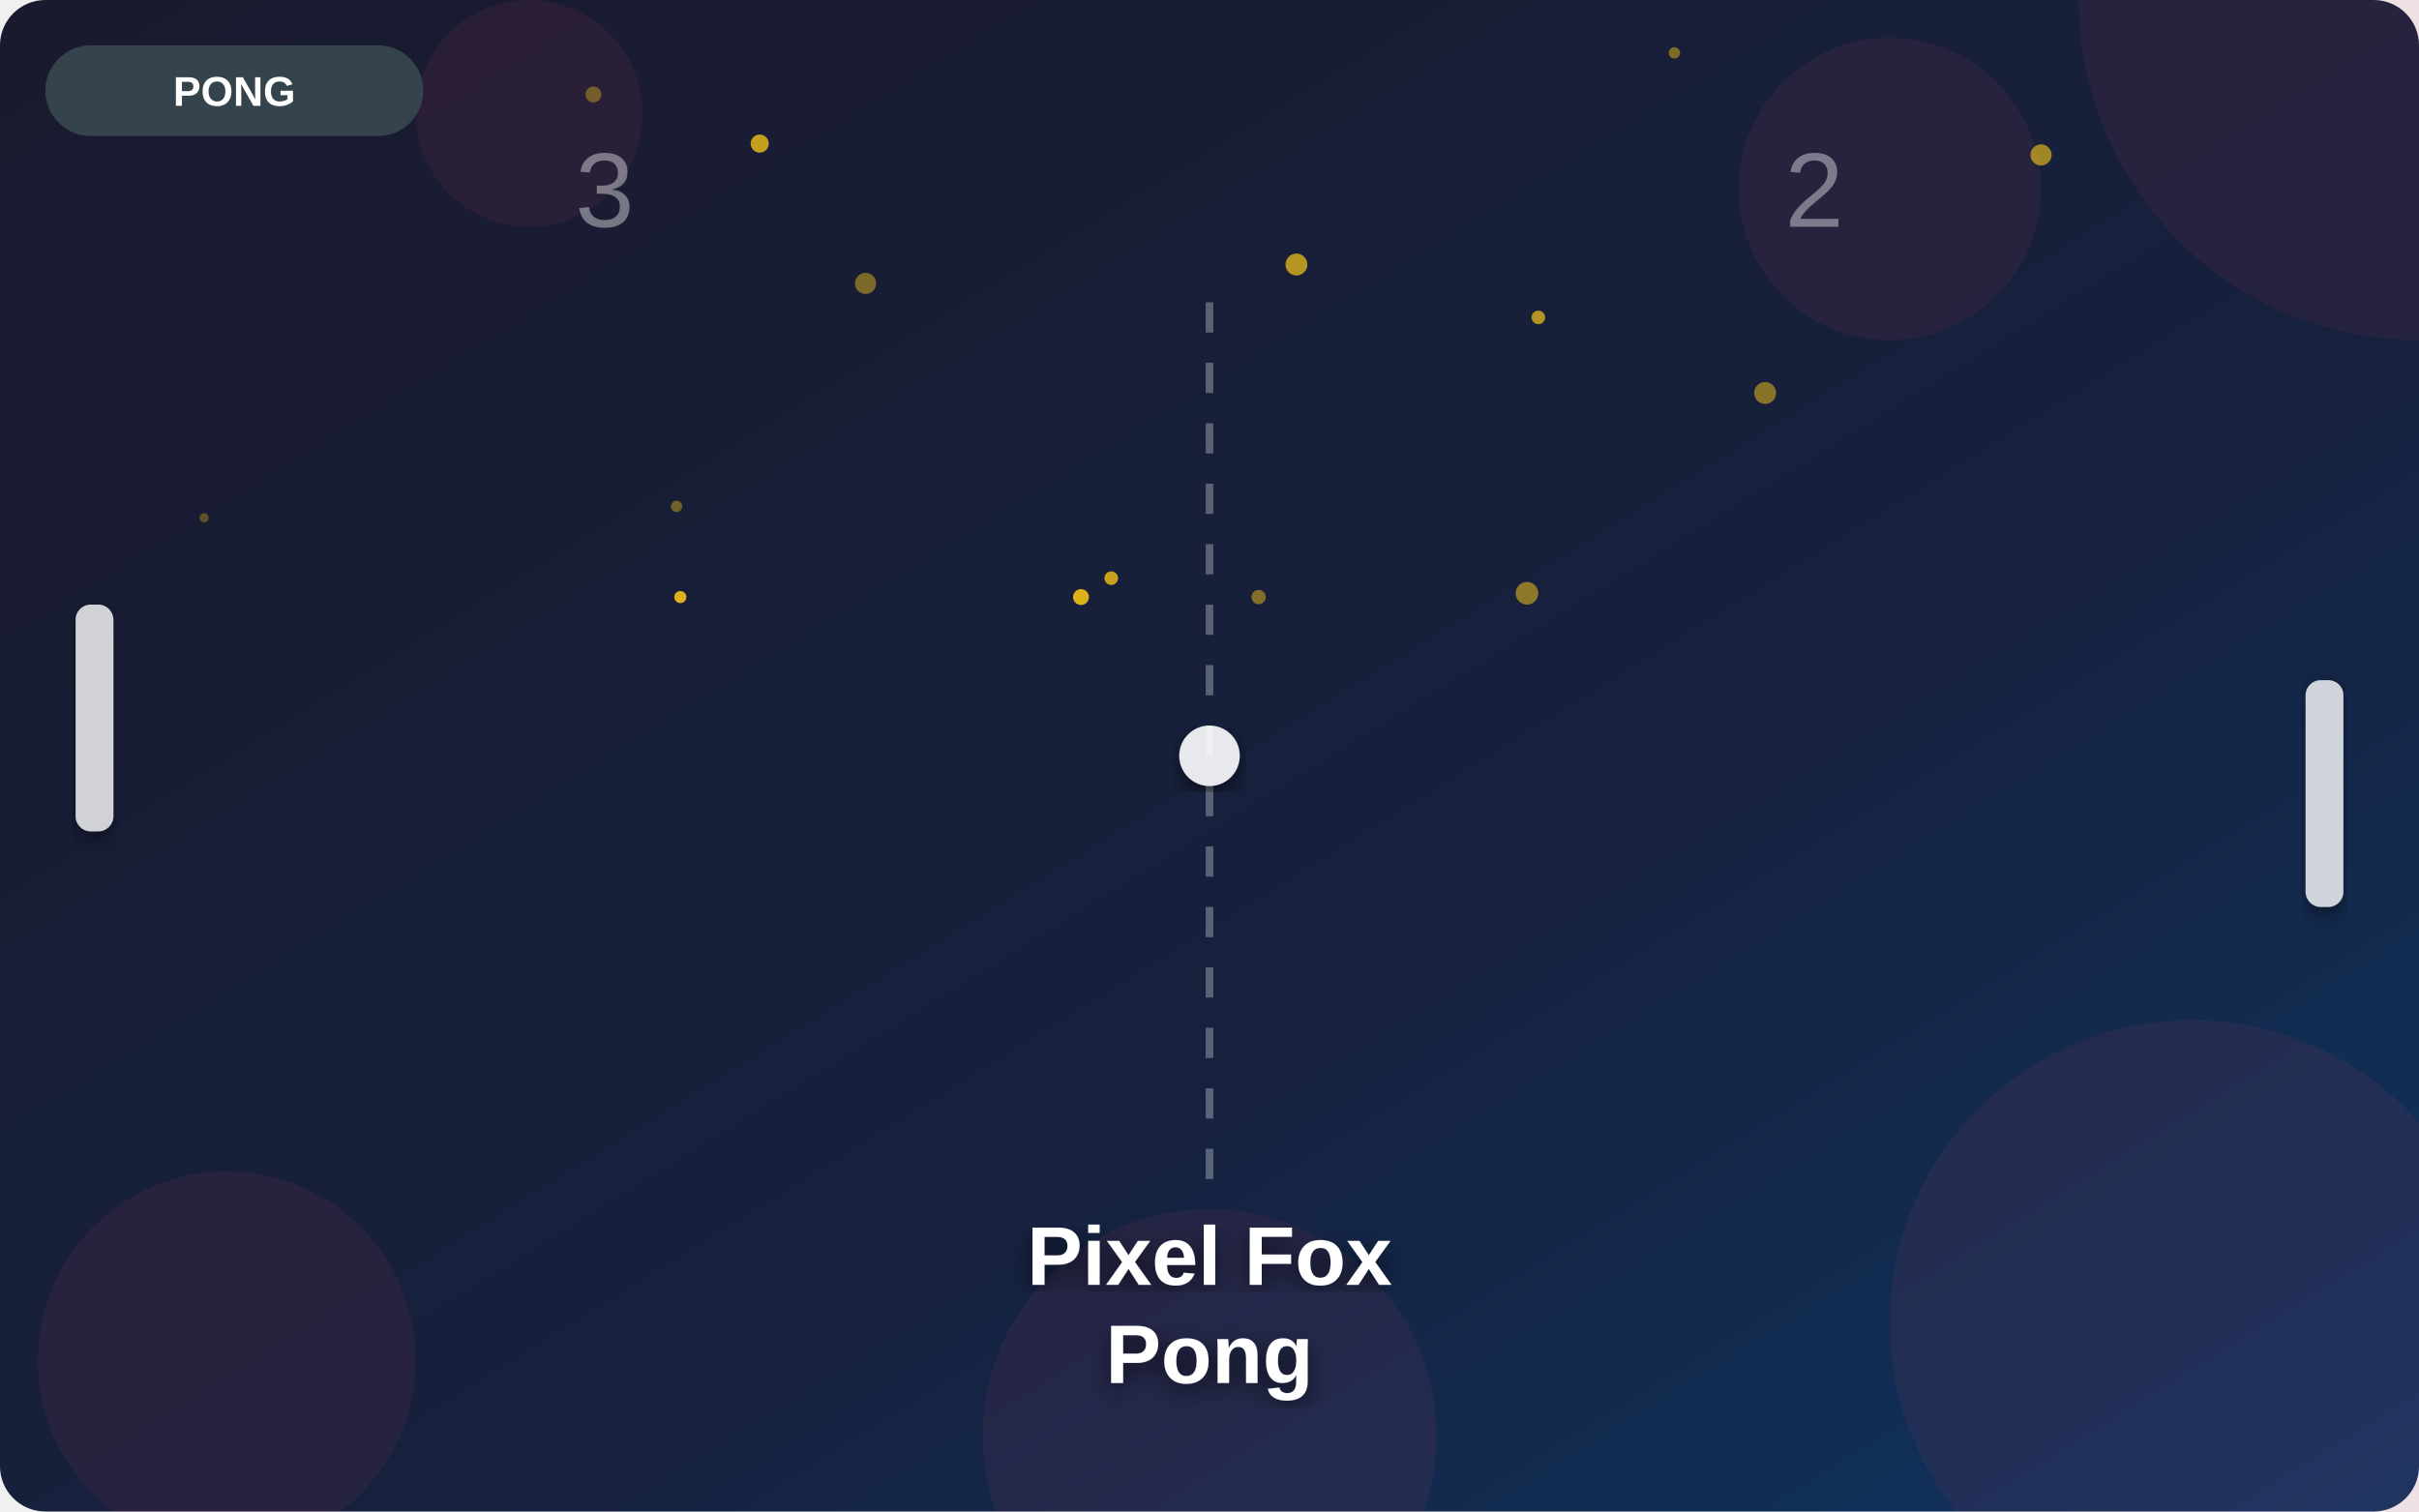
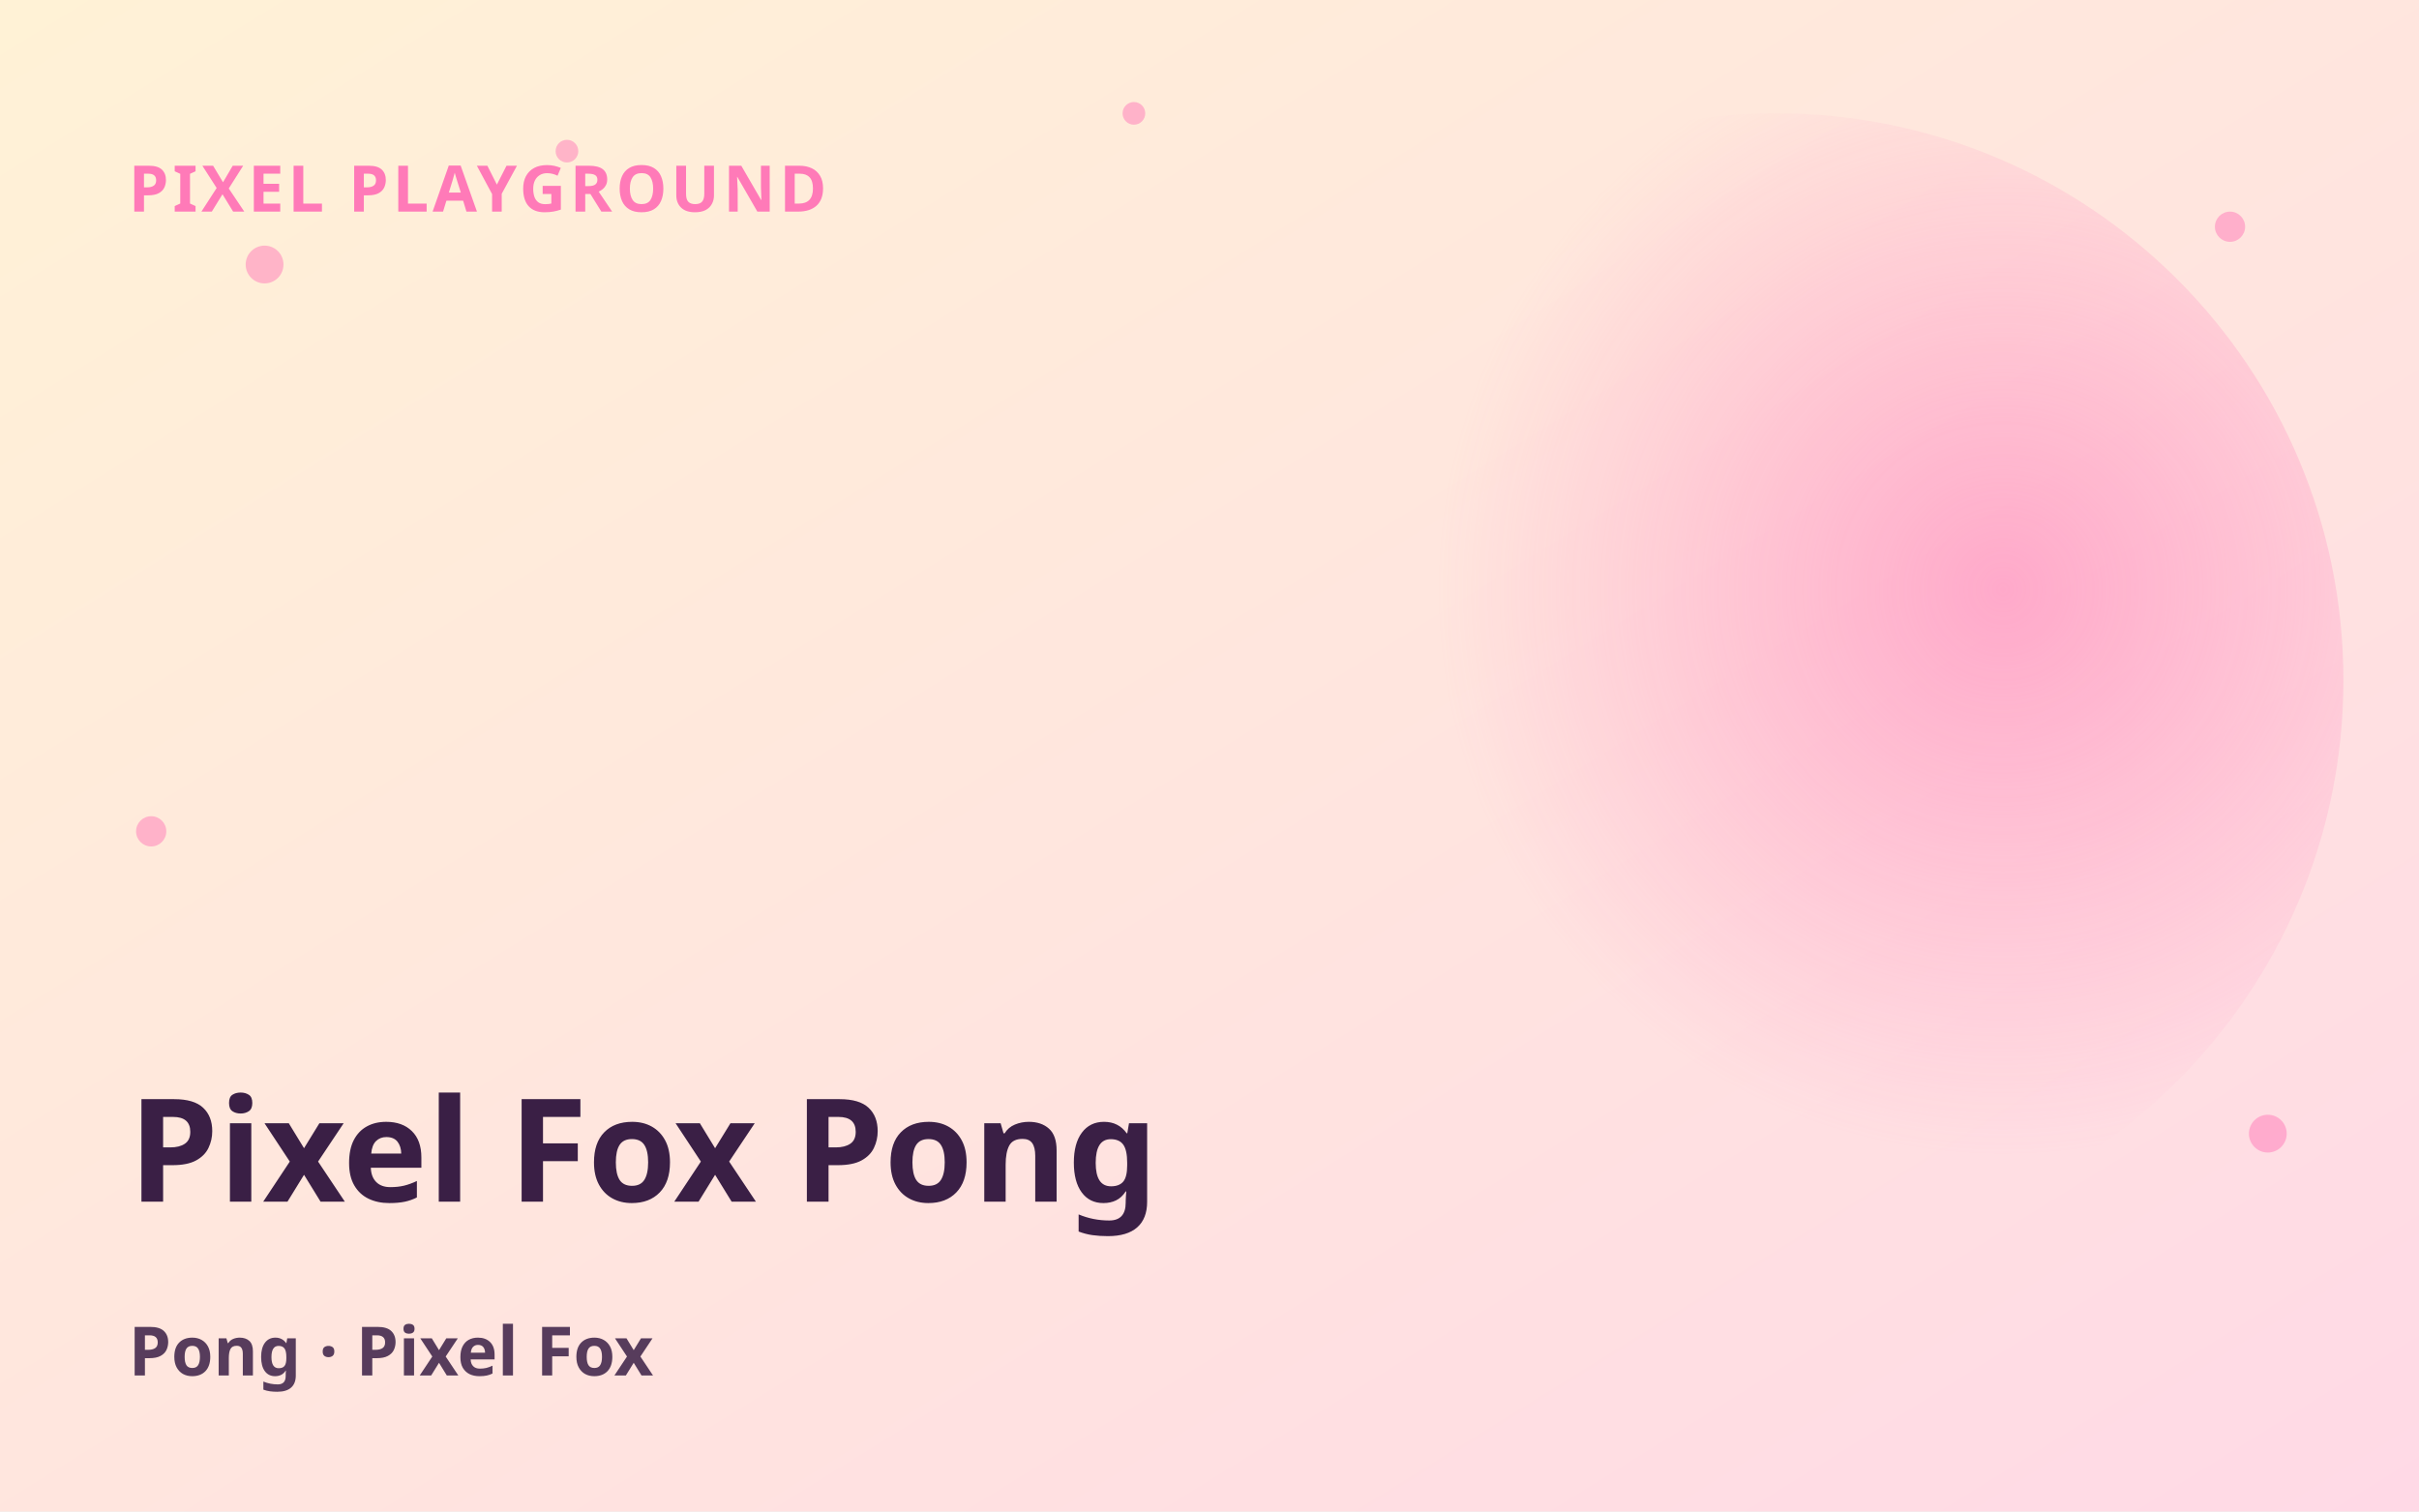
- <svg xmlns="http://www.w3.org/2000/svg" width="640" height="400" viewBox="0 0 640 400">
+ <svg xmlns="http://www.w3.org/2000/svg" viewBox="0 0 640 400" width="640" height="400" role="img" aria-label="Pixel Fox Pong">
  <defs>
-     <linearGradient id="bgpixelfoxpong" x1="0" y1="0" x2="1" y2="1">
-       <stop offset="0" stop-color="#1a1a2e" />
-       <stop offset=".6" stop-color="#16213e" />
-       <stop offset="1" stop-color="#0f3460" />
+     <linearGradient id="bg" x1="0" y1="0" x2="1" y2="1">
+       <stop offset="0" stop-color="#fff2d6" />
+       <stop offset="1" stop-color="#ffd9e6" />
    </linearGradient>
-     <filter id="ds">
-       <feDropShadow dx="0" dy="2" stdDeviation="3" flood-opacity=".6" />
-     </filter>
+     <radialGradient id="halo" cx="0.7" cy="0.42" r="0.5">
+       <stop offset="0" stop-color="#ff7ab8" stop-opacity="0.55" />
+       <stop offset="1" stop-color="#ff7ab8" stop-opacity="0" />
+     </radialGradient>
  </defs>
-   <rect width="640" height="400" fill="url(#bgpixelfoxpong)" rx="12" />
-   <circle cx="580" cy="350" r="80" fill="#e94560" opacity="0.08" />
-   <circle cx="60" cy="360" r="50" fill="#e94560" opacity="0.08" />
-   <circle cx="320" cy="380" r="60" fill="#e94560" opacity="0.08" />
-   <circle cx="500" cy="50" r="40" fill="#e94560" opacity="0.08" />
-   <circle cx="140" cy="30" r="30" fill="#e94560" opacity="0.08" />
-   <circle cx="640" cy="0" r="90" fill="#e94560" opacity="0.08" />
-   <circle cx="294" cy="153" r="1.8" fill="#f5c518" opacity="0.79" />
-   <circle cx="443" cy="14" r="1.5" fill="#f5c518" opacity="0.46" />
-   <circle cx="333" cy="158" r="1.9" fill="#f5c518" opacity="0.48" />
-   <circle cx="54" cy="137" r="1.2" fill="#f5c518" opacity="0.31" />
-   <circle cx="201" cy="38" r="2.4" fill="#f5c518" opacity="0.78" />
-   <circle cx="229" cy="75" r="2.8" fill="#f5c518" opacity="0.46" />
-   <circle cx="179" cy="134" r="1.5" fill="#f5c518" opacity="0.40" />
-   <circle cx="180" cy="158" r="1.6" fill="#f5c518" opacity="0.89" />
-   <circle cx="404" cy="157" r="3.0" fill="#f5c518" opacity="0.53" />
-   <circle cx="286" cy="158" r="2.1" fill="#f5c518" opacity="0.89" />
-   <circle cx="157" cy="25" r="2.1" fill="#f5c518" opacity="0.38" />
-   <circle cx="467" cy="104" r="2.9" fill="#f5c518" opacity="0.51" />
-   <circle cx="407" cy="84" r="1.8" fill="#f5c518" opacity="0.70" />
-   <circle cx="343" cy="70" r="2.9" fill="#f5c518" opacity="0.71" />
-   <circle cx="540" cy="41" r="2.8" fill="#f5c518" opacity="0.62" />
-   <rect x="12" y="12" width="100" height="24" rx="12" fill="#37474f" opacity="0.9" />
-   <text x="62" y="28" fill="#fff" font-size="11" font-weight="700" text-anchor="middle" font-family="Arial,sans-serif">PONG</text>
-   <line x1="320" y1="80" x2="320" y2="320" stroke="#fff" stroke-width="2" stroke-dasharray="8,8" opacity="0.3" />
-   <rect x="20" y="160" width="10" height="60" rx="4" fill="#fff" opacity="0.8" filter="url(#ds)" />
-   <rect x="610" y="180" width="10" height="60" rx="4" fill="#fff" opacity="0.8" filter="url(#ds)" />
-   <circle cx="320" cy="200" r="8" fill="#fff" opacity="0.9" filter="url(#ds)" />
-   <text x="160" y="60" fill="#fff" font-size="28" text-anchor="middle" font-family="Arial" opacity="0.4">3</text>
-   <text x="480" y="60" fill="#fff" font-size="28" text-anchor="middle" font-family="Arial" opacity="0.4">2</text>
-   <text x="320" y="340" fill="#fff" font-size="22" font-weight="800" text-anchor="middle" font-family="Arial,sans-serif" filter="url(#ds)">Pixel Fox</text>
-   <text x="320" y="366" fill="#fff" font-size="22" font-weight="800" text-anchor="middle" font-family="Arial,sans-serif" filter="url(#ds)">Pong</text>
+   <rect width="640" height="400" fill="url(#bg)" />
+   <circle cx="470" cy="180" r="150" fill="url(#halo)" />
+   <g fill="#ff7ab8" opacity="0.5">
+     <circle cx="70" cy="70" r="5" />
+     <circle cx="150" cy="40" r="3" />
+     <circle cx="590" cy="60" r="4" />
+     <circle cx="300" cy="30" r="3" />
+     <circle cx="600" cy="300" r="5" />
+     <circle cx="40" cy="220" r="4" />
+   </g>
+   <text x="34" y="56" font-family="Outfit, Verdana, sans-serif" font-size="17" font-weight="800" fill="#ff7ab8" letter-spacing="1">PIXEL PLAYGROUND</text>
+   <text x="34" y="318" font-family="Outfit, Verdana, sans-serif" font-size="38" font-weight="900" fill="#3a1f45">Pixel Fox Pong</text>
+   <text x="34" y="364" font-family="Outfit, Verdana, sans-serif" font-size="18" font-weight="700" fill="#3a1f45" opacity="0.85">Pong · Pixel Fox</text>
</svg>
